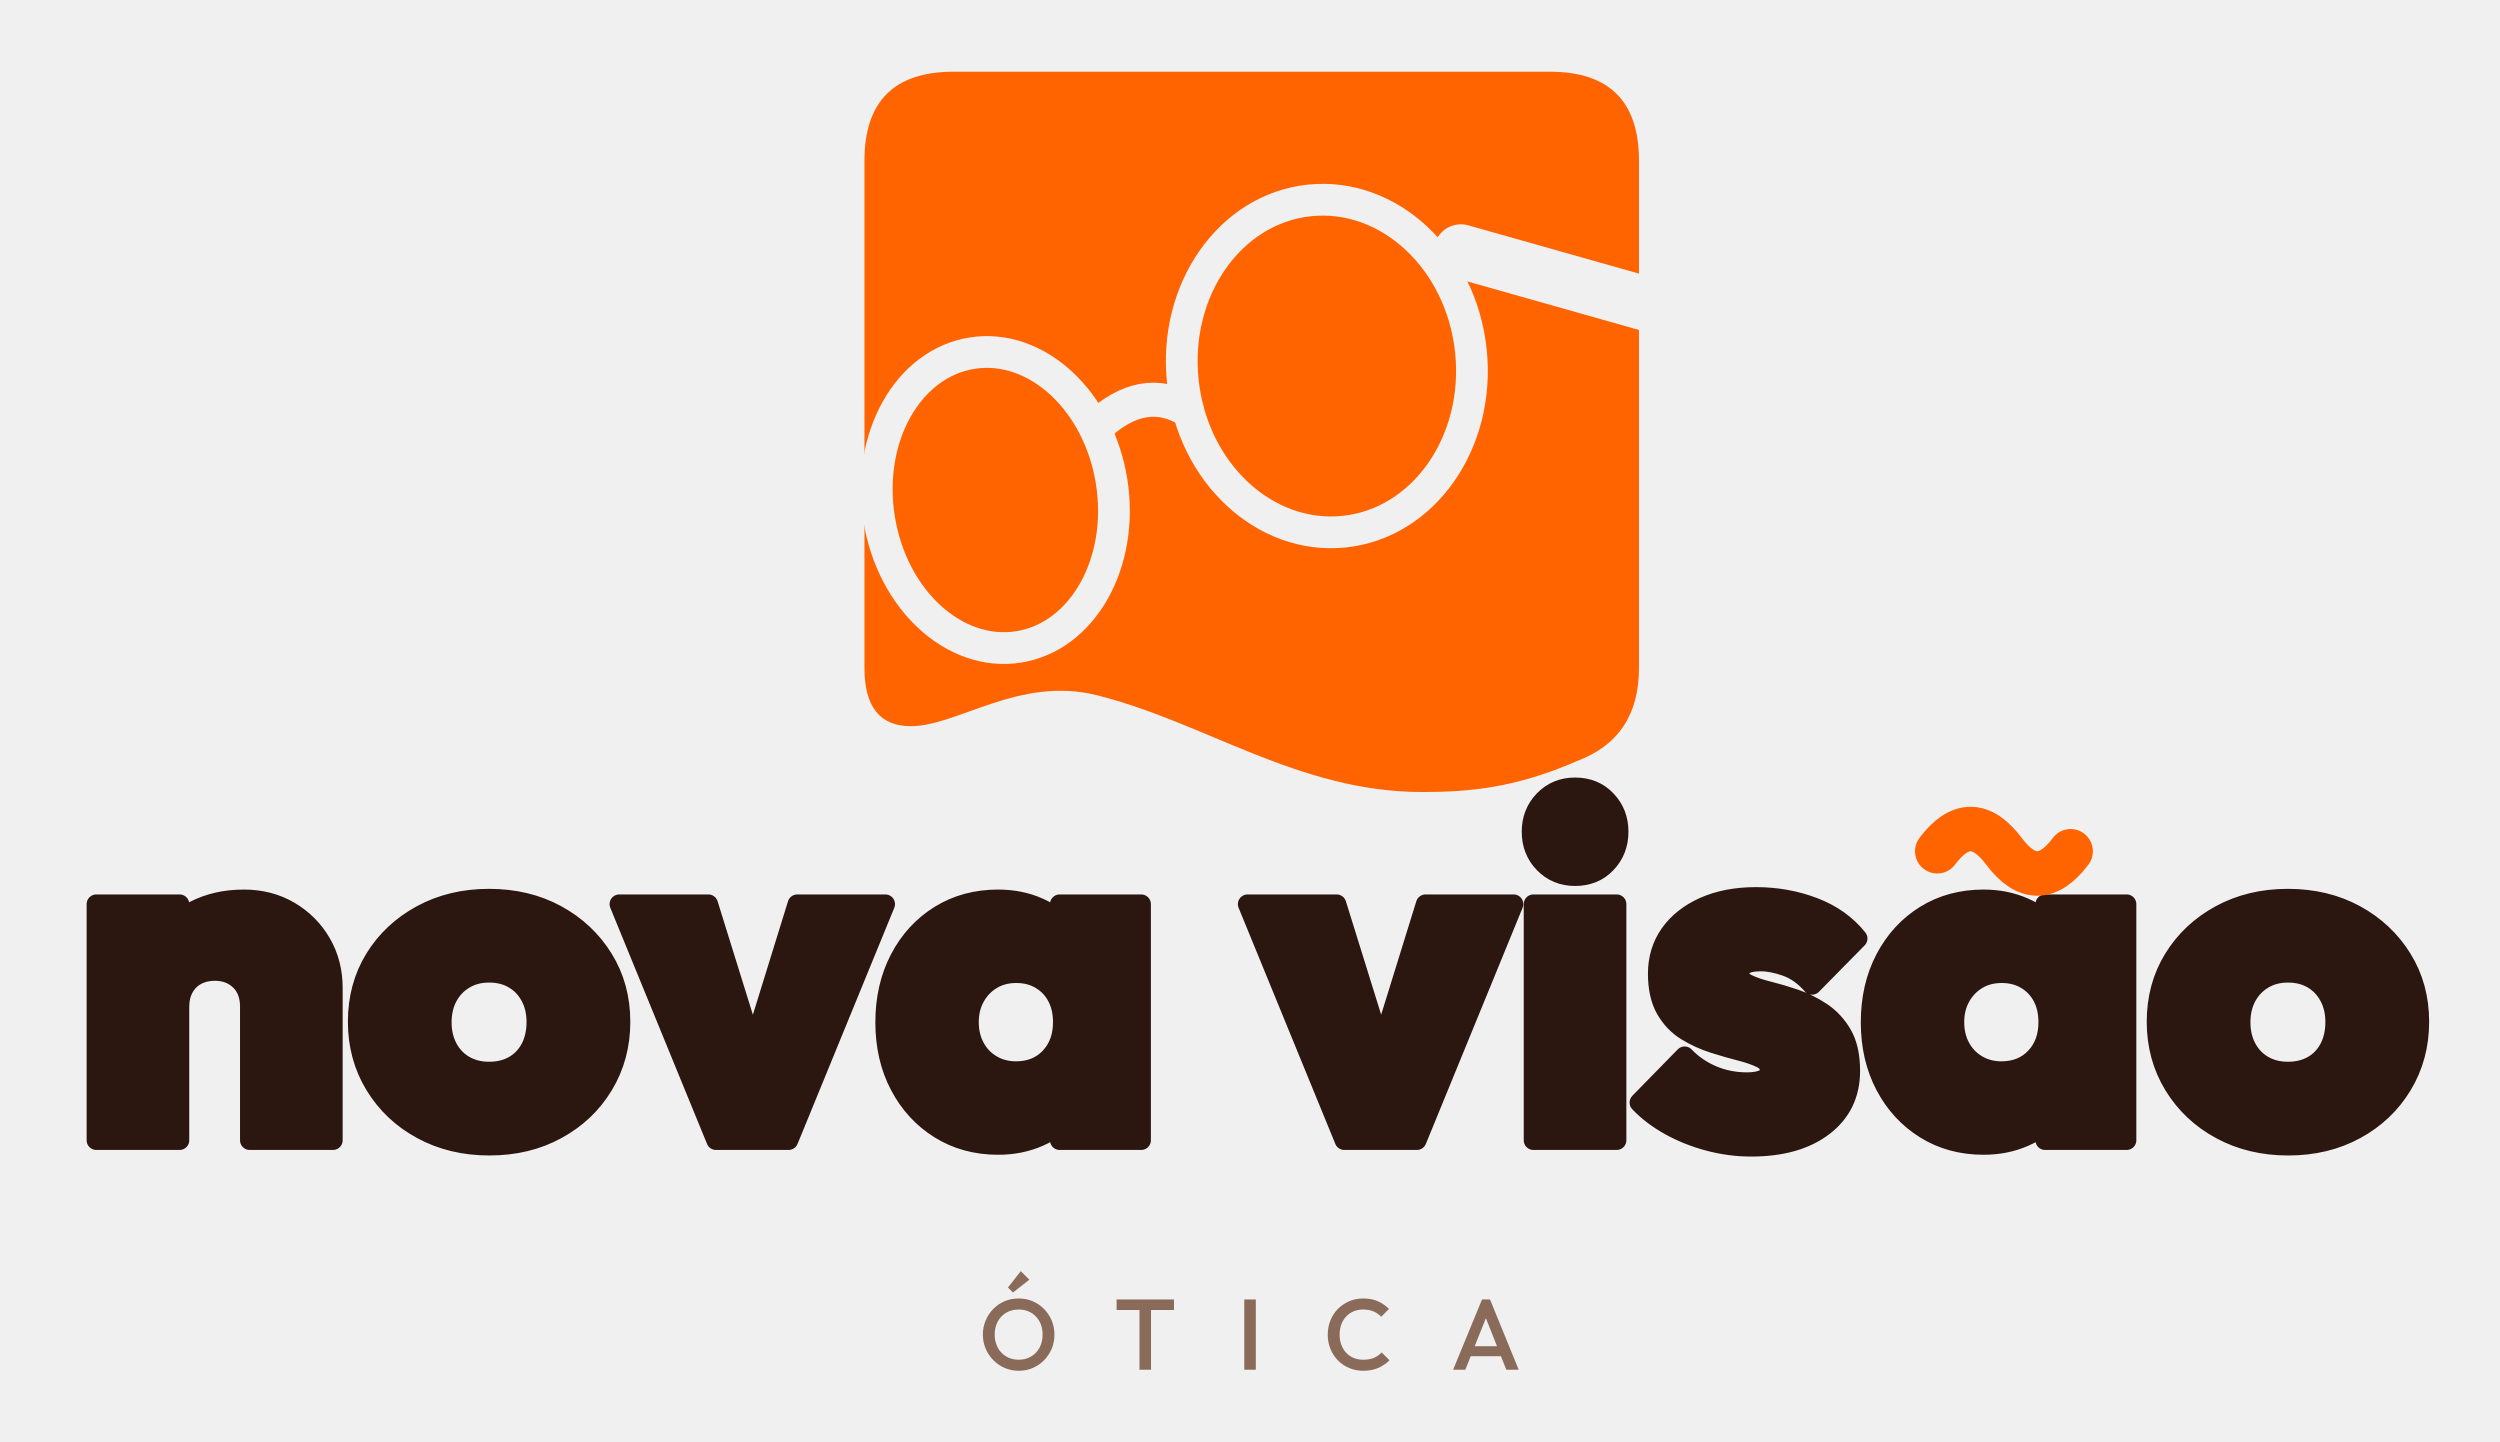
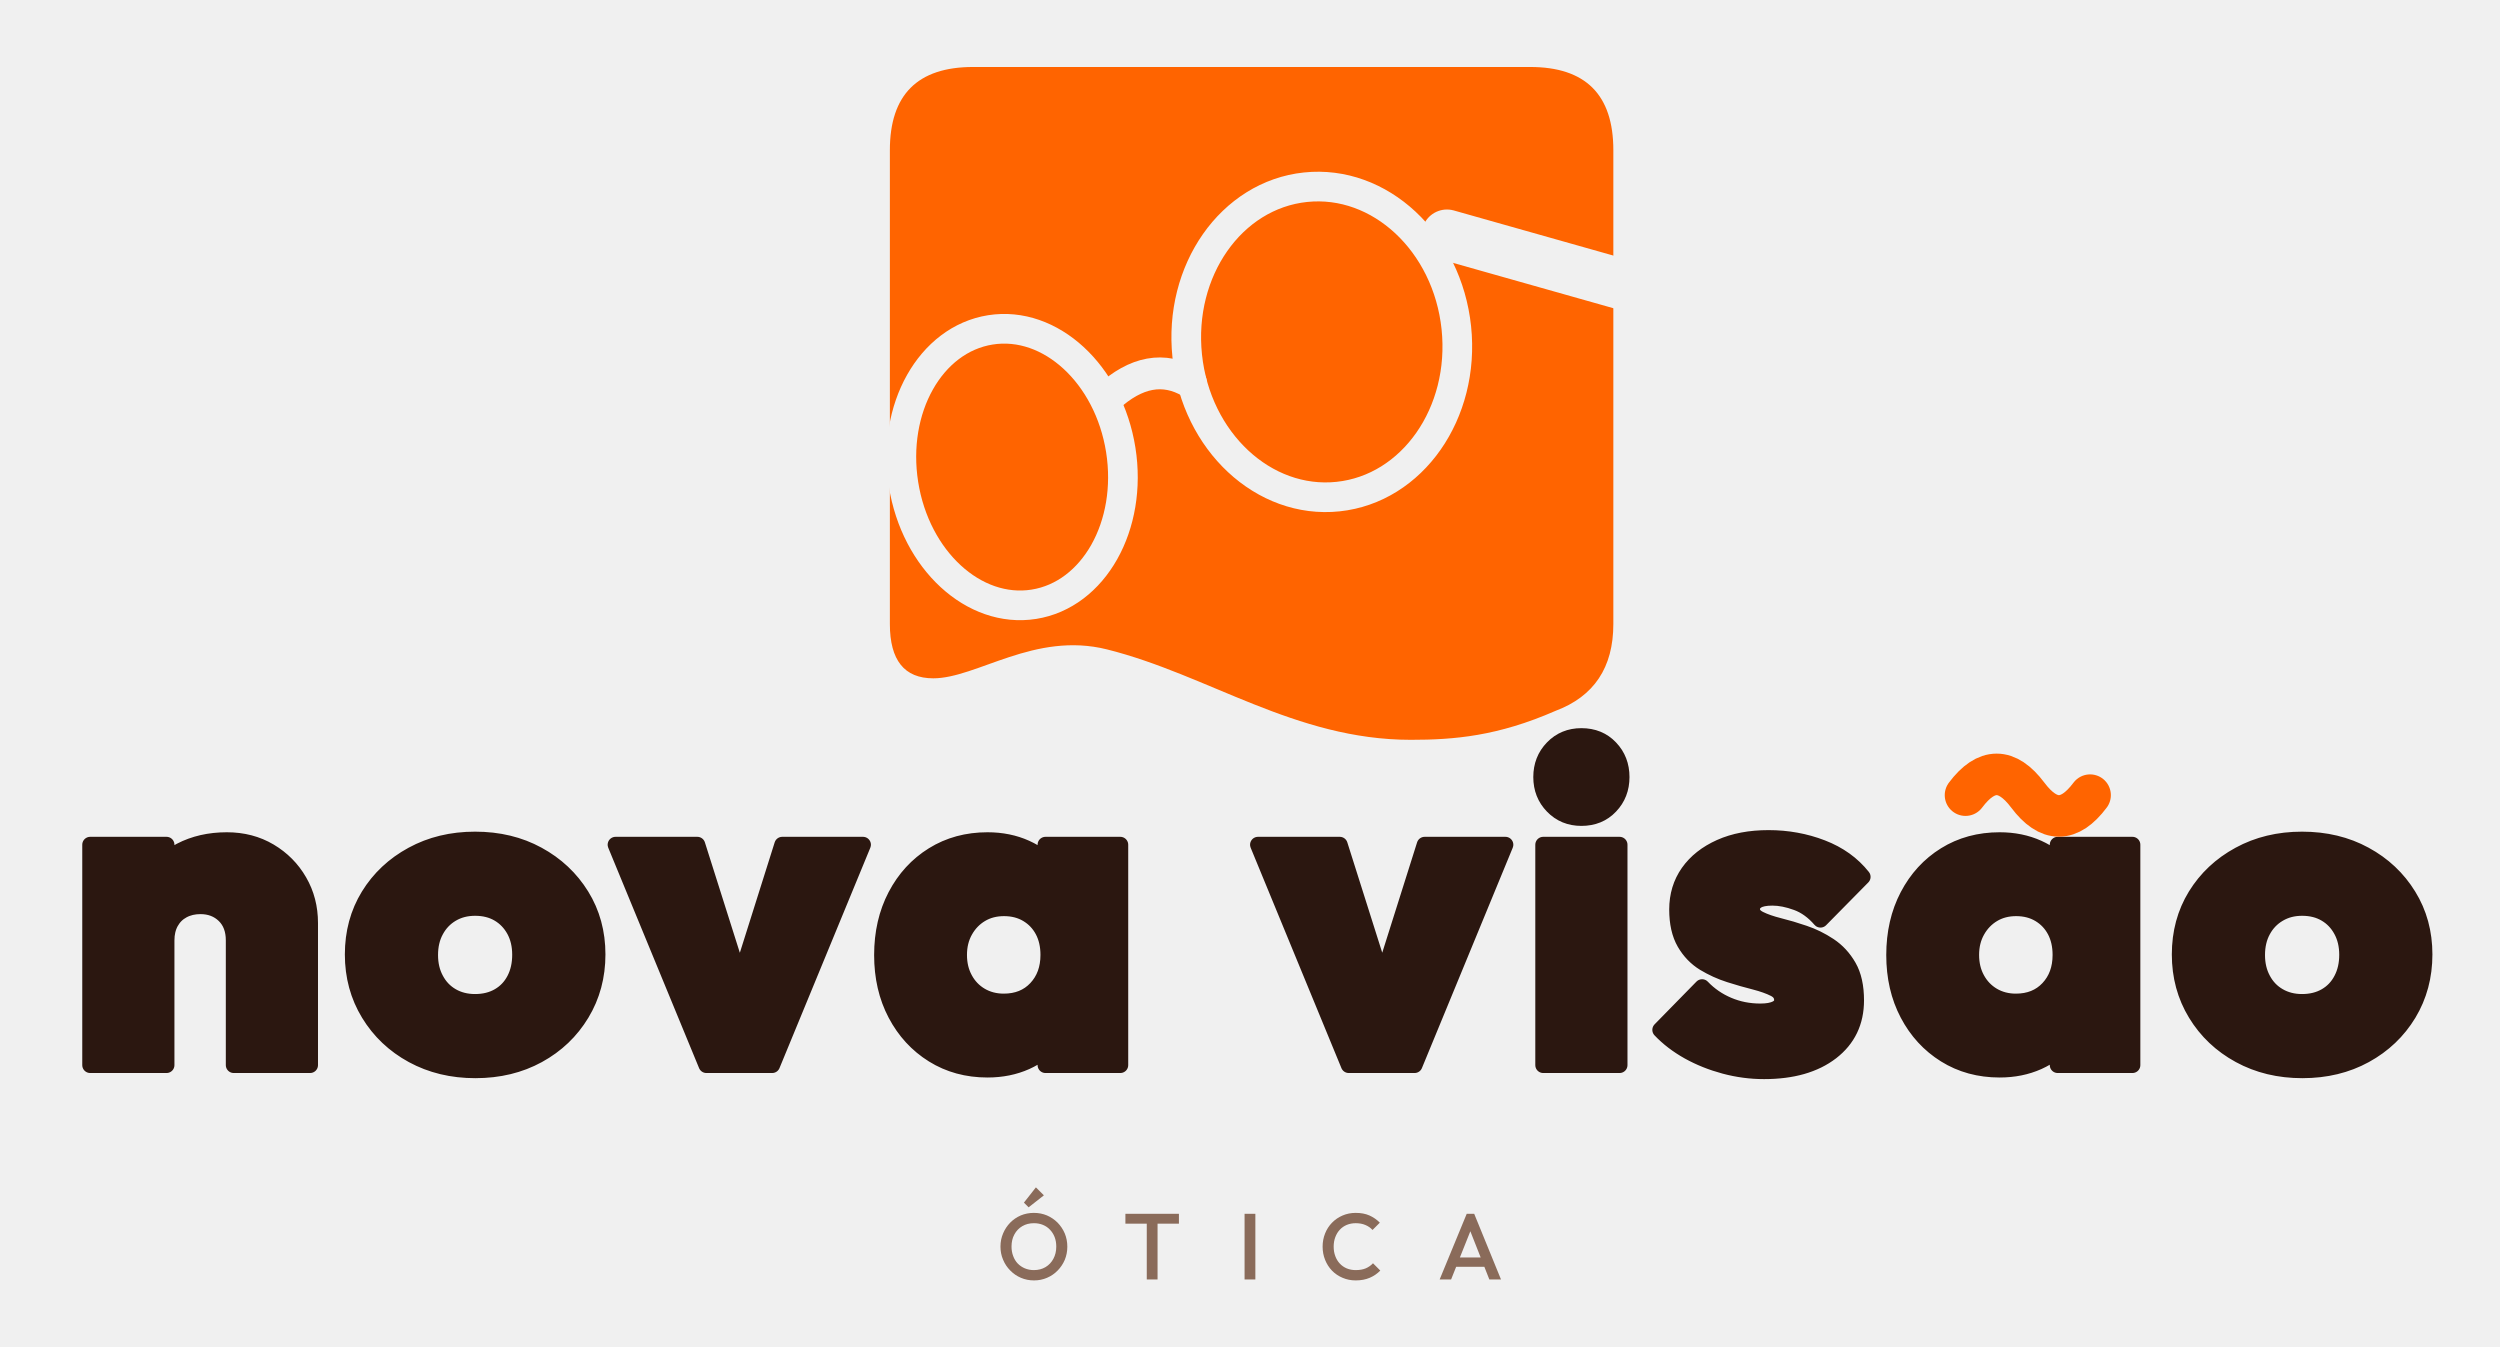
- <svg xmlns="http://www.w3.org/2000/svg" viewBox="0 0 348.6 201" role="img" aria-label="Nova Visão ótica">
+ <svg xmlns="http://www.w3.org/2000/svg" viewBox="0 0 373.2 201" role="img" aria-label="Nova Visão ótica">
  <defs>
    <mask id="k" maskUnits="userSpaceOnUse" x="-20" y="-20" width="150" height="140">
      <rect x="-20" y="-20" width="150" height="140" fill="#fff" />
      <g fill="none" stroke="#000" stroke-width="4.1" stroke-linecap="round">
        <ellipse cx="16.9" cy="55.3" rx="15.2" ry="19.2" transform="rotate(-9 16.9 55.3)" />
        <ellipse cx="59.7" cy="38.0" rx="18.7" ry="21.5" transform="rotate(-6 59.7 38.0)" />
        <path d="M30.1 45.7Q36 40.3 41.6 43.6" stroke-width="4.4" />
      </g>
      <path d="M77 23.2L106 31.4" stroke="#000" stroke-width="7" stroke-linecap="round" fill="none" />
    </mask>
  </defs>
-   <g transform="translate(120.54 10) scale(1.08)">
+   <g transform="translate(132.84 10) scale(1.08)">
    <g mask="url(#k)">
      <path d="M11.5 0H88.5Q100 0 100 11.5V77Q100 86 92 89C84 92.5 78 93 72 93C56 93 44 84 30 80.5C20 78 12 84.5 6 84.5Q0 84.5 0 77V11.5Q0 0 11.5 0Z" fill="#FF6400" />
    </g>
  </g>
-   <path d="M34.82 159.00L34.82 140.38Q34.82 138.07 33.45 136.74Q32.07 135.41 29.97 135.41Q28.53 135.41 27.41 136.01Q26.29 136.61 25.67 137.74Q25.04 138.86 25.04 140.38L20.53 138.28Q20.53 134.32 22.27 131.44Q24.01 128.55 27.07 126.97Q30.13 125.39 34.00 125.39Q37.58 125.39 40.39 127.05Q43.20 128.71 44.81 131.49Q46.43 134.28 46.43 137.74L46.43 159.00L34.82 159.00ZM13.43 159.00L13.43 126.07L25.04 126.07L25.04 159.00L13.43 159.00ZM68.24 159.77Q62.98 159.77 58.82 157.51Q54.66 155.26 52.26 151.32Q49.86 147.38 49.86 142.47Q49.86 137.55 52.23 133.68Q54.61 129.81 58.77 127.55Q62.93 125.29 68.19 125.29Q73.46 125.29 77.60 127.54Q81.73 129.79 84.13 133.67Q86.54 137.55 86.54 142.47Q86.54 147.38 84.16 151.32Q81.78 155.26 77.64 157.51Q73.51 159.77 68.24 159.77ZM68.19 149.40Q70.17 149.40 71.66 148.55Q73.14 147.69 73.96 146.13Q74.77 144.56 74.77 142.51Q74.77 140.47 73.92 138.92Q73.08 137.37 71.62 136.52Q70.17 135.66 68.19 135.66Q66.27 135.66 64.79 136.54Q63.30 137.42 62.46 138.97Q61.62 140.51 61.62 142.56Q61.62 144.56 62.46 146.13Q63.30 147.69 64.79 148.55Q66.27 149.40 68.19 149.40ZM99.84 159.00L86.35 126.07L98.77 126.07L107.39 153.78L102.59 153.78L111.17 126.07L123.45 126.07L109.96 159.00L99.84 159.00ZM139.17 159.67Q134.60 159.67 131.03 157.45Q127.47 155.23 125.44 151.37Q123.41 147.51 123.41 142.55Q123.41 137.57 125.44 133.69Q127.47 129.81 131.03 127.60Q134.60 125.39 139.17 125.39Q142.29 125.39 144.86 126.54Q147.43 127.68 149.09 129.71Q150.76 131.74 151.10 134.37L151.10 150.70Q150.76 153.33 149.10 155.36Q147.45 157.39 144.87 158.53Q142.29 159.67 139.17 159.67ZM141.66 149.34Q144.59 149.34 146.39 147.43Q148.18 145.53 148.18 142.53Q148.18 140.51 147.38 139.00Q146.58 137.48 145.11 136.60Q143.64 135.72 141.70 135.72Q139.79 135.72 138.32 136.60Q136.85 137.48 135.99 139.02Q135.13 140.56 135.13 142.53Q135.13 144.50 135.97 146.04Q136.80 147.58 138.30 148.46Q139.79 149.34 141.66 149.34ZM147.76 159.00L147.76 150.16L149.43 142.13L147.76 134.16L147.76 126.07L159.13 126.07L159.13 159.00L147.76 159.00ZM187.45 159.00L173.96 126.07L186.38 126.07L195.00 153.78L190.19 153.78L198.78 126.07L211.06 126.07L197.57 159.00L187.45 159.00ZM213.82 159.00L213.82 126.07L225.43 126.07L225.43 159.00L213.82 159.00ZM219.63 122.19Q217.01 122.19 215.27 120.39Q213.54 118.60 213.54 115.98Q213.54 113.36 215.27 111.57Q217.01 109.77 219.63 109.77Q222.31 109.77 224.01 111.57Q225.72 113.36 225.72 115.98Q225.72 118.60 224.01 120.39Q222.31 122.19 219.63 122.19ZM244.19 159.92Q241.20 159.92 238.27 159.14Q235.34 158.36 232.83 156.97Q230.33 155.58 228.58 153.74L234.91 147.27Q236.55 148.98 238.79 149.93Q241.03 150.88 243.60 150.88Q245.11 150.88 245.93 150.46Q246.74 150.04 246.74 149.26Q246.74 148.16 245.60 147.60Q244.46 147.03 242.69 146.58Q240.92 146.13 238.94 145.50Q236.96 144.87 235.17 143.78Q233.37 142.68 232.25 140.74Q231.14 138.80 231.14 135.76Q231.14 132.61 232.83 130.21Q234.52 127.82 237.62 126.43Q240.73 125.05 244.87 125.05Q249.12 125.05 252.93 126.50Q256.73 127.96 259.05 130.87L252.67 137.35Q251.06 135.50 249.09 134.79Q247.13 134.09 245.50 134.09Q243.96 134.09 243.26 134.54Q242.56 134.99 242.56 135.74Q242.56 136.64 243.68 137.19Q244.79 137.74 246.57 138.18Q248.34 138.62 250.29 139.28Q252.24 139.95 254.02 141.13Q255.79 142.32 256.91 144.27Q258.02 146.22 258.02 149.33Q258.02 154.20 254.28 157.06Q250.54 159.92 244.19 159.92ZM276.58 159.67Q272.01 159.67 268.44 157.45Q264.88 155.23 262.85 151.37Q260.82 147.51 260.82 142.55Q260.82 137.57 262.85 133.69Q264.88 129.81 268.44 127.60Q272.01 125.39 276.58 125.39Q279.70 125.39 282.27 126.54Q284.85 127.68 286.51 129.71Q288.17 131.74 288.51 134.37L288.51 150.70Q288.17 153.33 286.52 155.36Q284.86 157.39 282.28 158.53Q279.70 159.67 276.58 159.67ZM279.07 149.34Q282.00 149.34 283.80 147.43Q285.59 145.53 285.59 142.53Q285.59 140.51 284.79 139.00Q283.99 137.48 282.52 136.60Q281.05 135.72 279.12 135.72Q277.20 135.72 275.73 136.60Q274.26 137.48 273.40 139.02Q272.54 140.56 272.54 142.53Q272.54 144.50 273.38 146.04Q274.21 147.58 275.71 148.46Q277.20 149.34 279.07 149.34ZM285.17 159.00L285.17 150.16L286.84 142.13L285.17 134.16L285.17 126.07L296.54 126.07L296.54 159.00L285.17 159.00ZM319.07 159.77Q313.81 159.77 309.65 157.51Q305.49 155.26 303.09 151.32Q300.69 147.38 300.69 142.47Q300.69 137.55 303.07 133.68Q305.45 129.81 309.60 127.55Q313.76 125.29 319.02 125.29Q324.29 125.29 328.43 127.54Q332.56 129.79 334.96 133.67Q337.37 137.55 337.37 142.47Q337.37 147.38 334.99 151.32Q332.61 155.26 328.47 157.51Q324.34 159.77 319.07 159.77ZM319.02 149.40Q321.00 149.40 322.49 148.55Q323.97 147.69 324.79 146.13Q325.60 144.56 325.60 142.51Q325.60 140.47 324.75 138.92Q323.91 137.37 322.45 136.52Q321.00 135.66 319.02 135.66Q317.10 135.66 315.62 136.54Q314.13 137.42 313.29 138.97Q312.45 140.51 312.45 142.56Q312.45 144.56 313.29 146.13Q314.13 147.69 315.62 148.55Q317.10 149.40 319.02 149.40Z" fill="#2B1710" stroke="#2B1710" stroke-width="2.7" stroke-linejoin="round" />
-   <path d="M270.13 118.7Q274.78 112.5 279.43 118.7T288.73 118.7" fill="none" stroke="#FF6400" stroke-width="6.2" stroke-linecap="round" />
-   <path d="M142.06 191.14Q141.01 191.14 140.10 190.75Q139.19 190.36 138.51 189.66Q137.82 188.97 137.44 188.05Q137.05 187.14 137.05 186.09Q137.05 185.04 137.44 184.13Q137.82 183.22 138.50 182.52Q139.18 181.83 140.08 181.44Q140.99 181.06 142.04 181.06Q143.09 181.06 143.99 181.44Q144.89 181.83 145.58 182.52Q146.26 183.22 146.65 184.13Q147.03 185.05 147.03 186.10Q147.03 187.15 146.65 188.07Q146.26 188.98 145.59 189.67Q144.91 190.36 144.00 190.75Q143.10 191.14 142.06 191.14ZM142.04 189.60Q143.03 189.60 143.78 189.15Q144.53 188.70 144.96 187.91Q145.38 187.12 145.38 186.09Q145.38 185.32 145.14 184.68Q144.89 184.04 144.44 183.57Q144.00 183.10 143.39 182.85Q142.78 182.60 142.04 182.60Q141.06 182.60 140.31 183.04Q139.56 183.48 139.13 184.27Q138.70 185.05 138.70 186.09Q138.70 186.86 138.95 187.51Q139.19 188.16 139.64 188.62Q140.08 189.08 140.69 189.34Q141.31 189.60 142.04 189.60ZM141.25 180.23L140.55 179.53L142.34 177.25L143.53 178.44L141.25 180.23ZM158.89 191.00L158.89 181.48L160.50 181.48L160.50 191.00L158.89 191.00ZM155.70 182.67L155.70 181.20L163.70 181.20L163.70 182.67L155.70 182.67ZM173.50 191.00L173.50 181.20L175.11 181.20L175.11 191.00L173.50 191.00ZM190.09 191.14Q189.02 191.14 188.12 190.75Q187.22 190.37 186.54 189.68Q185.87 188.98 185.51 188.07Q185.14 187.15 185.14 186.10Q185.14 185.05 185.51 184.13Q185.87 183.22 186.54 182.53Q187.22 181.84 188.12 181.45Q189.02 181.06 190.09 181.06Q191.28 181.06 192.14 181.45Q193.01 181.84 193.68 182.52L192.59 183.61Q192.16 183.13 191.53 182.87Q190.91 182.60 190.09 182.60Q189.36 182.60 188.76 182.85Q188.15 183.10 187.71 183.57Q187.27 184.04 187.03 184.69Q186.80 185.33 186.80 186.10Q186.80 186.87 187.03 187.51Q187.27 188.16 187.71 188.63Q188.15 189.10 188.76 189.35Q189.36 189.60 190.09 189.60Q190.98 189.60 191.60 189.33Q192.23 189.05 192.66 188.58L193.75 189.67Q193.08 190.36 192.17 190.75Q191.26 191.14 190.09 191.14ZM202.62 191.00L206.65 181.20L207.77 181.20L211.77 191.00L210.04 191.00L206.90 183.06L207.49 183.06L204.32 191.00L202.62 191.00ZM204.60 189.11L204.60 187.71L209.80 187.71L209.80 189.11L204.60 189.11Z" fill="#8A6B5A" />
+   <path d="M34.89 159.00L34.89 140.38Q34.89 138.02 33.49 136.65Q32.08 135.28 29.92 135.28Q28.44 135.28 27.29 135.90Q26.14 136.52 25.50 137.67Q24.86 138.82 24.86 140.38L20.43 138.30Q20.43 134.36 22.17 131.47Q23.90 128.59 26.95 127.00Q29.99 125.42 33.86 125.42Q37.44 125.42 40.25 127.09Q43.06 128.76 44.67 131.55Q46.29 134.34 46.29 137.79L46.29 159.00L34.89 159.00ZM13.46 159.00L13.46 126.10L24.86 126.10L24.86 159.00L13.46 159.00ZM70.96 159.77Q65.74 159.77 61.59 157.51Q57.45 155.25 55.06 151.32Q52.66 147.38 52.66 142.48Q52.66 137.58 55.03 133.71Q57.41 129.84 61.55 127.59Q65.69 125.33 70.92 125.33Q76.17 125.33 80.28 127.58Q84.40 129.82 86.80 133.70Q89.20 137.58 89.20 142.48Q89.20 147.38 86.82 151.32Q84.45 155.25 80.33 157.51Q76.21 159.77 70.96 159.77ZM70.92 149.57Q72.94 149.57 74.46 148.69Q75.98 147.81 76.81 146.21Q77.64 144.62 77.64 142.53Q77.64 140.44 76.78 138.86Q75.91 137.28 74.43 136.41Q72.94 135.53 70.92 135.53Q68.96 135.53 67.44 136.43Q65.92 137.33 65.07 138.91Q64.21 140.48 64.21 142.57Q64.21 144.62 65.07 146.21Q65.92 147.81 67.44 148.69Q68.96 149.57 70.92 149.57ZM105.45 159.00L91.89 126.10L104.10 126.10L112.85 153.74L108.05 153.74L116.77 126.10L128.83 126.10L115.27 159.00L105.45 159.00ZM147.42 159.67Q142.85 159.67 139.29 157.45Q135.73 155.23 133.70 151.37Q131.67 147.52 131.67 142.57Q131.67 137.60 133.70 133.72Q135.73 129.84 139.29 127.63Q142.85 125.42 147.42 125.42Q150.57 125.42 153.16 126.59Q155.74 127.76 157.40 129.82Q159.07 131.89 159.39 134.56L159.39 150.53Q159.07 153.20 157.41 155.27Q155.76 157.34 153.17 158.51Q150.57 159.67 147.42 159.67ZM149.84 149.51Q152.84 149.51 154.67 147.56Q156.50 145.61 156.50 142.55Q156.50 140.48 155.68 138.93Q154.86 137.38 153.36 136.48Q151.86 135.58 149.88 135.58Q147.93 135.58 146.43 136.48Q144.93 137.38 144.05 138.96Q143.17 140.53 143.17 142.55Q143.17 144.57 144.03 146.14Q144.88 147.72 146.41 148.62Q147.93 149.51 149.84 149.51ZM156.07 159.00L156.07 150.17L157.73 142.14L156.07 134.19L156.07 126.10L167.24 126.10L167.24 159.00L156.07 159.00ZM201.34 159.00L187.79 126.10L200.00 126.10L208.75 153.74L203.94 153.74L212.67 126.10L224.73 126.10L211.17 159.00L201.34 159.00ZM230.37 159.00L230.37 126.10L241.77 126.10L241.77 159.00L230.37 159.00ZM236.07 122.11Q233.49 122.11 231.78 120.34Q230.07 118.58 230.07 116.00Q230.07 113.41 231.78 111.65Q233.49 109.88 236.07 109.88Q238.72 109.88 240.39 111.65Q242.07 113.41 242.07 116.00Q242.07 118.58 240.39 120.34Q238.72 122.11 236.07 122.11ZM263.34 159.91Q260.36 159.91 257.45 159.13Q254.54 158.35 252.06 156.97Q249.58 155.58 247.84 153.74L254.09 147.36Q255.73 149.08 257.96 150.03Q260.20 150.99 262.78 150.99Q264.34 150.99 265.18 150.55Q266.02 150.11 266.02 149.30Q266.02 148.18 264.88 147.61Q263.74 147.03 261.96 146.57Q260.17 146.12 258.19 145.49Q256.21 144.86 254.40 143.77Q252.60 142.67 251.48 140.74Q250.36 138.80 250.36 135.77Q250.36 132.62 252.04 130.23Q253.72 127.85 256.80 126.47Q259.87 125.10 264.00 125.10Q268.23 125.10 271.99 126.55Q275.76 128.00 278.06 130.90L271.76 137.29Q270.16 135.44 268.21 134.73Q266.25 134.01 264.58 134.01Q263.01 134.01 262.28 134.48Q261.55 134.95 261.55 135.72Q261.55 136.65 262.68 137.20Q263.80 137.76 265.58 138.21Q267.36 138.65 269.32 139.32Q271.28 139.98 273.06 141.16Q274.84 142.34 275.96 144.29Q277.08 146.23 277.08 149.34Q277.08 154.19 273.37 157.05Q269.65 159.91 263.34 159.91ZM298.51 159.67Q293.94 159.67 290.38 157.45Q286.82 155.23 284.79 151.37Q282.76 147.52 282.76 142.57Q282.76 137.60 284.79 133.72Q286.82 129.84 290.38 127.63Q293.94 125.42 298.51 125.42Q301.66 125.42 304.25 126.59Q306.83 127.76 308.50 129.82Q310.16 131.89 310.48 134.56L310.48 150.53Q310.16 153.20 308.51 155.27Q306.85 157.34 304.26 158.51Q301.66 159.67 298.51 159.67ZM300.93 149.51Q303.93 149.51 305.76 147.56Q307.59 145.61 307.59 142.55Q307.59 140.48 306.77 138.93Q305.95 137.38 304.45 136.48Q302.95 135.58 300.97 135.58Q299.02 135.58 297.52 136.48Q296.02 137.38 295.14 138.96Q294.26 140.53 294.26 142.55Q294.26 144.57 295.12 146.14Q295.98 147.72 297.50 148.62Q299.02 149.51 300.93 149.51ZM307.17 159.00L307.17 150.17L308.82 142.14L307.17 134.19L307.17 126.10L318.33 126.10L318.33 159.00L307.17 159.00ZM343.70 159.77Q338.47 159.77 334.33 157.51Q330.18 155.25 327.79 151.32Q325.39 147.38 325.39 142.48Q325.39 137.58 327.76 133.71Q330.14 129.84 334.28 127.59Q338.42 125.33 343.65 125.33Q348.90 125.33 353.02 127.58Q357.14 129.82 359.53 133.70Q361.93 137.58 361.93 142.48Q361.93 147.38 359.56 151.32Q357.18 155.25 353.06 157.51Q348.94 159.77 343.70 159.77ZM343.65 149.57Q345.67 149.57 347.19 148.69Q348.71 147.81 349.54 146.21Q350.38 144.62 350.38 142.53Q350.38 140.44 349.51 138.86Q348.65 137.28 347.16 136.41Q345.67 135.53 343.65 135.53Q341.70 135.53 340.18 136.43Q338.65 137.33 337.80 138.91Q336.94 140.48 336.94 142.57Q336.94 144.62 337.80 146.21Q338.65 147.81 340.18 148.69Q341.70 149.57 343.65 149.57Z" fill="#2B1710" stroke="#2B1710" stroke-width="2.36" stroke-linejoin="round" />
+   <path d="M293.41 118.7Q298.06 112.5 302.71 118.7T312.01 118.7" fill="none" stroke="#FF6400" stroke-width="6.2" stroke-linecap="round" />
+   <path d="M154.36 191.14Q153.31 191.14 152.40 190.75Q151.49 190.36 150.81 189.66Q150.12 188.97 149.74 188.05Q149.35 187.14 149.35 186.09Q149.35 185.04 149.74 184.13Q150.12 183.22 150.80 182.52Q151.48 181.83 152.38 181.44Q153.29 181.06 154.34 181.06Q155.39 181.06 156.29 181.44Q157.19 181.83 157.88 182.52Q158.56 183.22 158.95 184.13Q159.33 185.05 159.33 186.10Q159.33 187.15 158.95 188.07Q158.56 188.98 157.88 189.67Q157.21 190.36 156.30 190.75Q155.40 191.14 154.36 191.14ZM154.34 189.60Q155.33 189.60 156.08 189.15Q156.83 188.70 157.25 187.91Q157.68 187.12 157.68 186.09Q157.68 185.32 157.44 184.68Q157.19 184.04 156.74 183.57Q156.30 183.10 155.69 182.85Q155.08 182.60 154.34 182.60Q153.36 182.60 152.61 183.04Q151.86 183.48 151.43 184.27Q151.00 185.05 151.00 186.09Q151.00 186.86 151.25 187.51Q151.49 188.16 151.93 188.62Q152.38 189.08 152.99 189.34Q153.61 189.60 154.34 189.60ZM153.55 180.23L152.85 179.53L154.64 177.25L155.83 178.44L153.55 180.23ZM171.19 191.00L171.19 181.48L172.80 181.48L172.80 191.00L171.19 191.00ZM168.00 182.67L168.00 181.20L175.99 181.20L175.99 182.67L168.00 182.67ZM185.79 191.00L185.79 181.20L187.40 181.20L187.40 191.00L185.79 191.00ZM202.38 191.14Q201.32 191.14 200.42 190.75Q199.51 190.37 198.84 189.68Q198.17 188.98 197.81 188.07Q197.44 187.15 197.44 186.10Q197.44 185.05 197.81 184.13Q198.17 183.22 198.84 182.53Q199.51 181.84 200.42 181.45Q201.32 181.06 202.38 181.06Q203.57 181.06 204.44 181.45Q205.31 181.84 205.98 182.52L204.89 183.61Q204.46 183.13 203.83 182.87Q203.21 182.60 202.38 182.60Q201.66 182.60 201.05 182.85Q200.45 183.10 200.01 183.57Q199.57 184.04 199.33 184.69Q199.09 185.33 199.09 186.10Q199.09 186.87 199.33 187.51Q199.57 188.16 200.01 188.63Q200.45 189.10 201.05 189.35Q201.66 189.60 202.38 189.60Q203.28 189.60 203.90 189.33Q204.53 189.05 204.96 188.58L206.05 189.67Q205.38 190.36 204.47 190.75Q203.56 191.14 202.38 191.14ZM214.91 191.00L218.95 181.20L220.07 181.20L224.07 191.00L222.33 191.00L219.20 183.06L219.79 183.06L216.62 191.00L214.91 191.00ZM216.90 189.11L216.90 187.71L222.10 187.71L222.10 189.11L216.90 189.11Z" fill="#8A6B5A" />
</svg>
